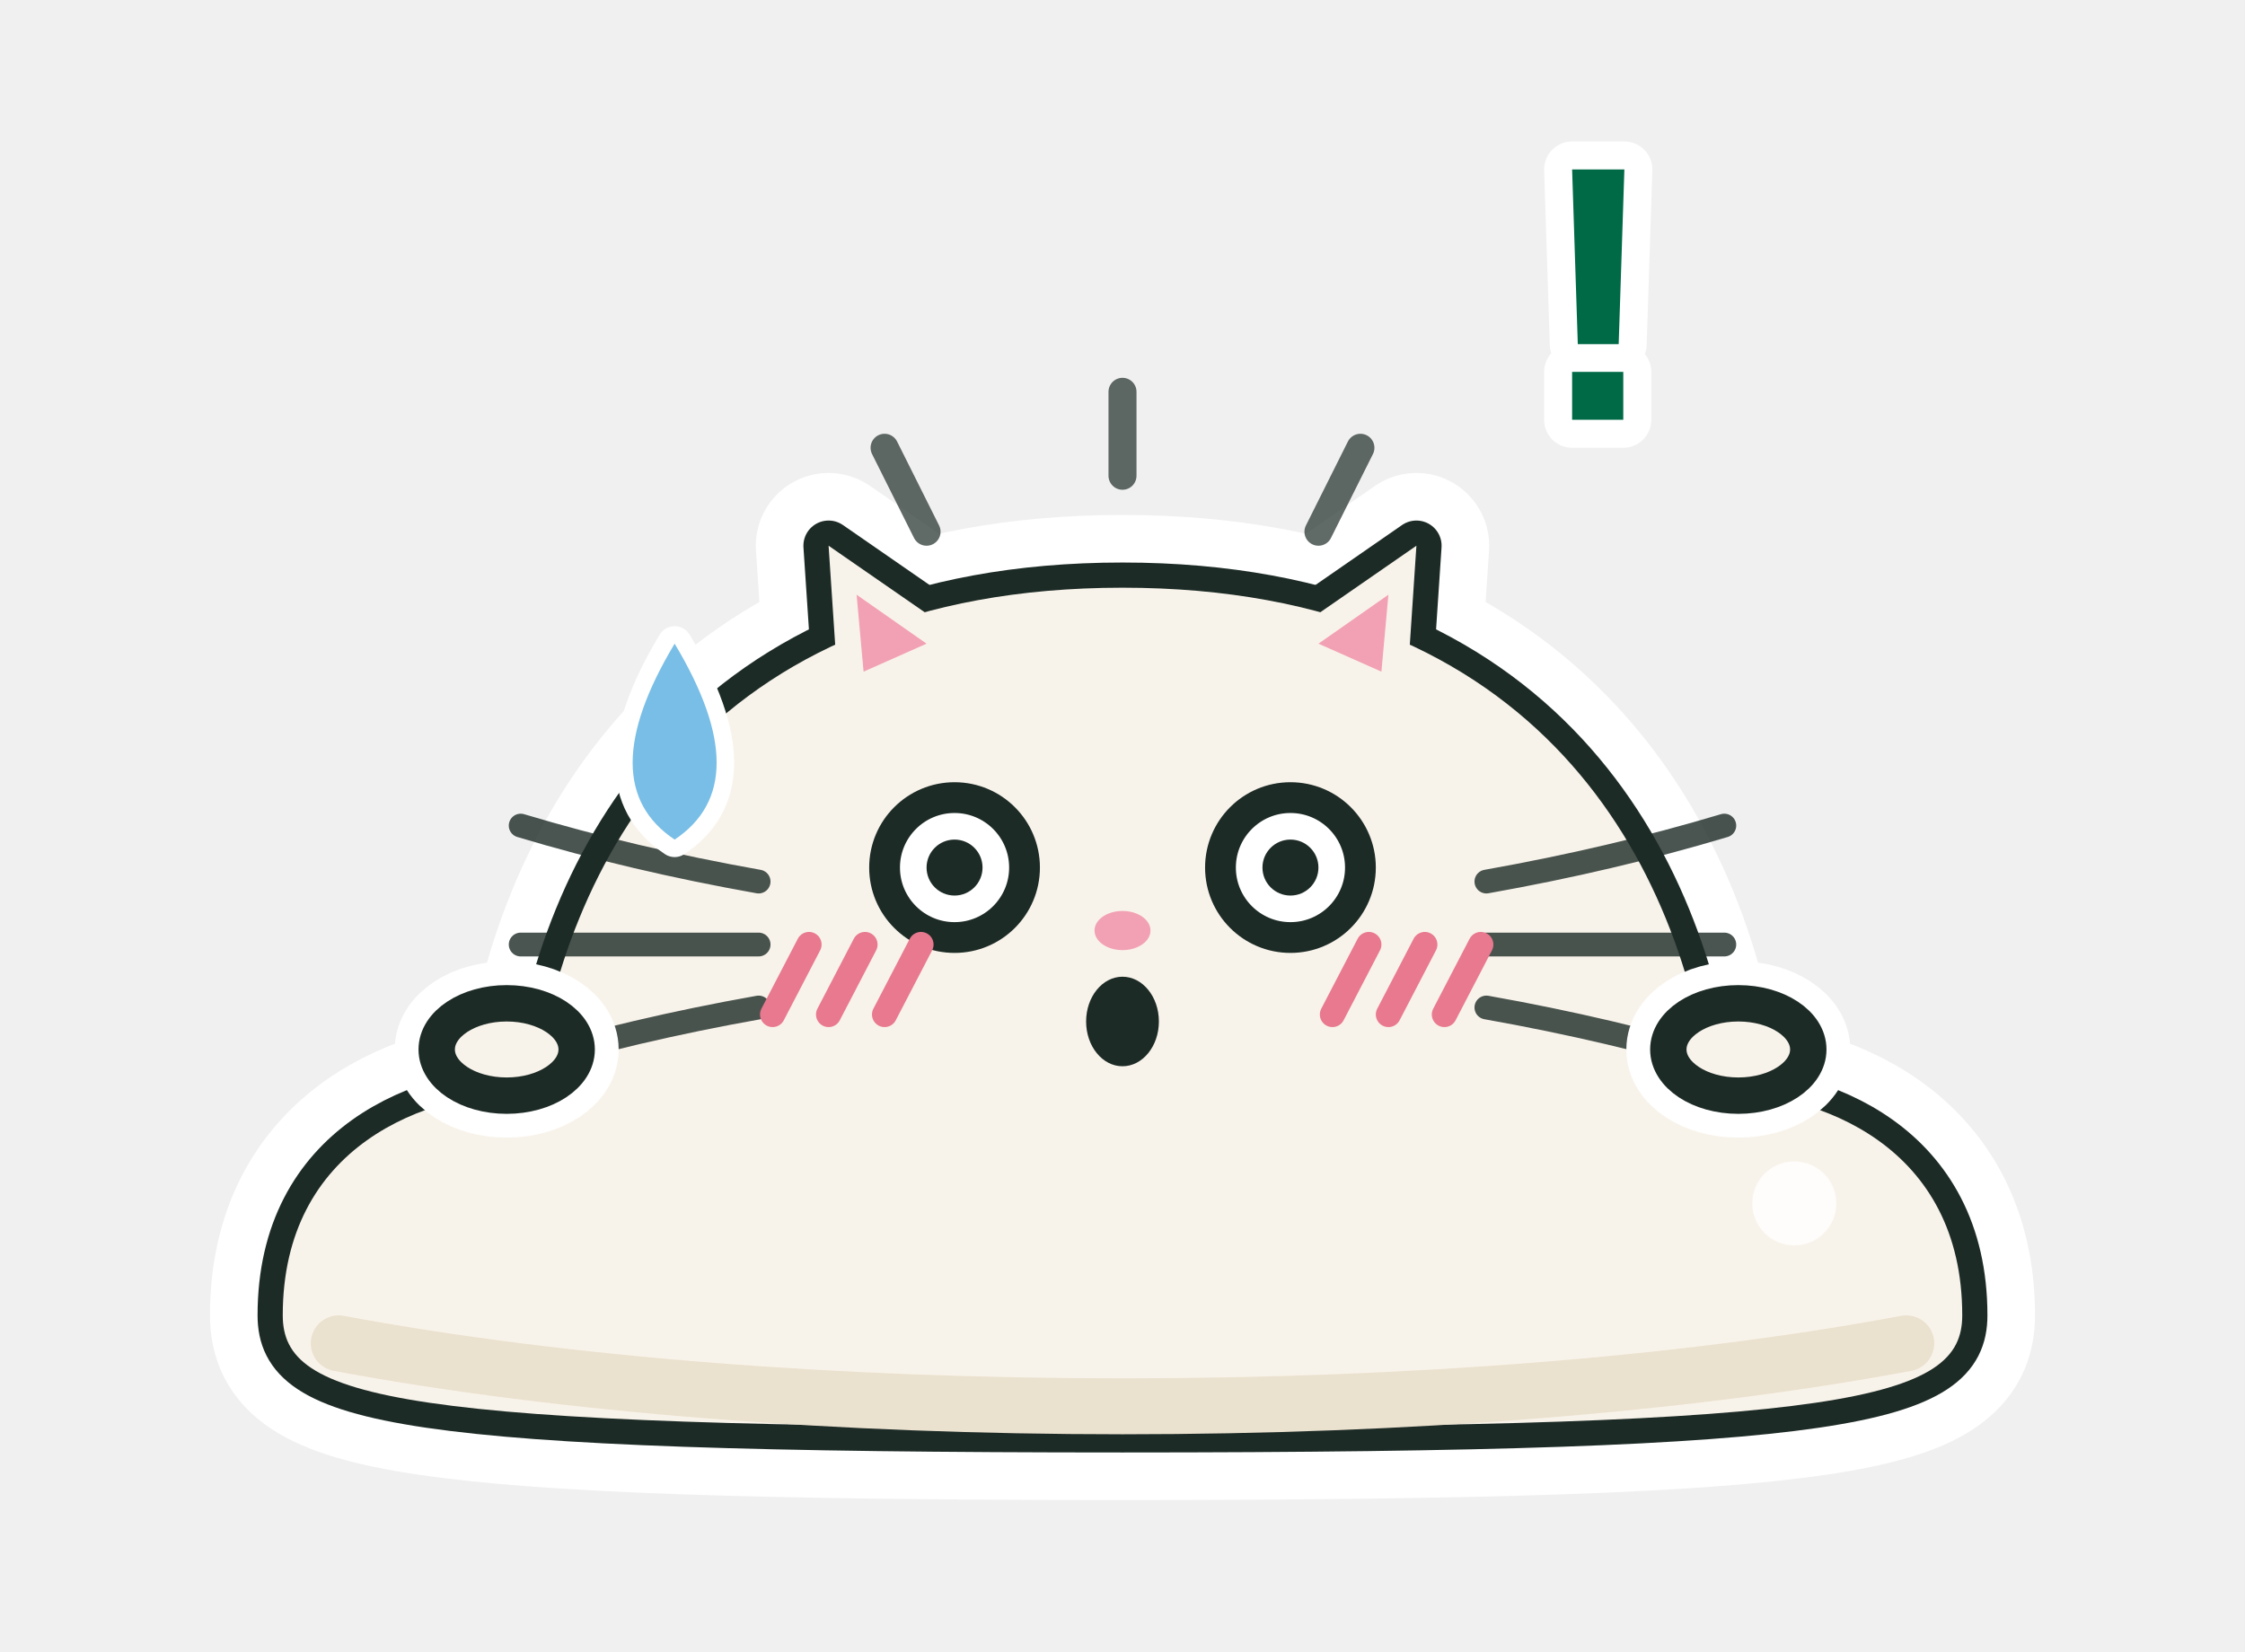
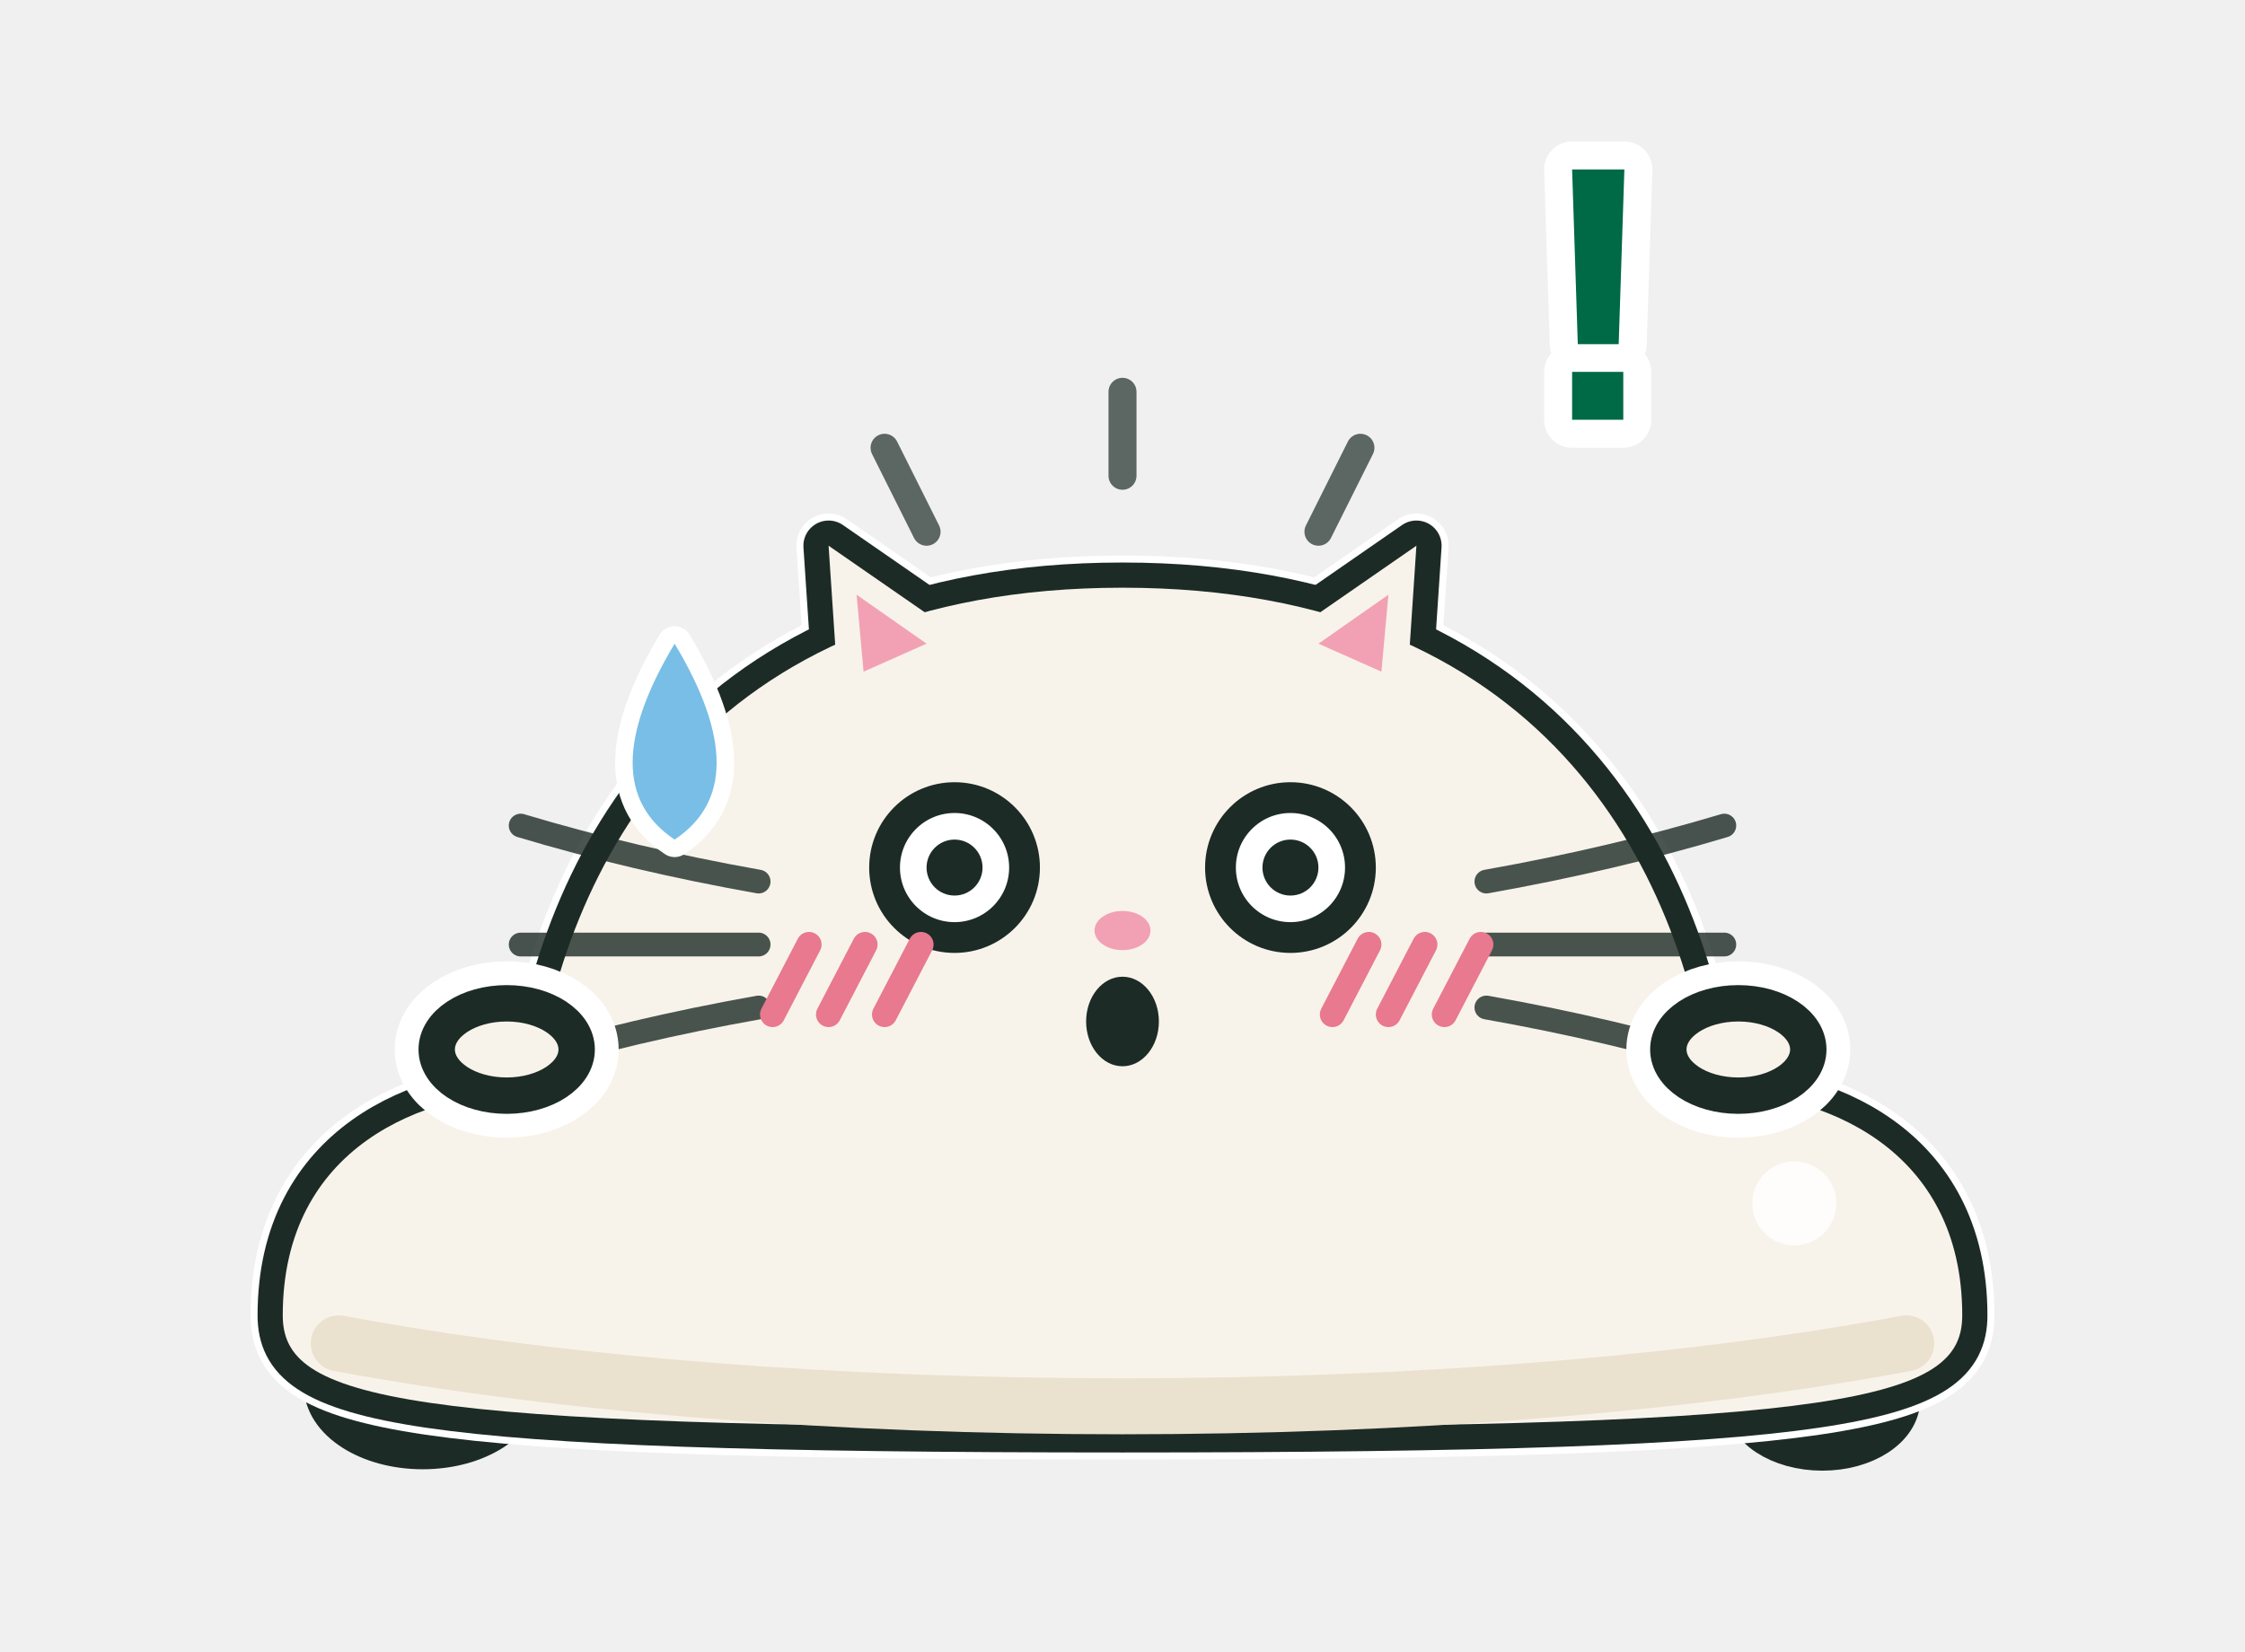
<svg xmlns="http://www.w3.org/2000/svg" viewBox="-16 18 160 118" width="174" height="128">
  <g transform="translate(64 121)">
    <g>
      <animateTransform attributeName="transform" type="scale" dur="1.8s" repeatCount="indefinite" calcMode="spline" keyTimes="0;.12;.25;.37;.5;.62;.75;.87;1" keySplines=".45 0 .55 1;.45 0 .55 1;.45 0 .55 1;.45 0 .55 1;.45 0 .55 1;.45 0 .55 1;.45 0 .55 1;.45 0 .55 1" values="1 1;1.13 .85;.95 1.07;1.03 .97;1 1;1.13 .85;.95 1.07;1.03 .97;1 1" />
      <g transform="translate(-64 -121)">
        <g>
          <ellipse cx="14" cy="117" rx="7" ry="4.5" fill="#f8f3ea" stroke="#1d2b27" stroke-width="3">
            <animate attributeName="rx" dur="1.8s" repeatCount="indefinite" values="7;9;6;7.5;7" />
            <animate attributeName="cx" dur="1.8s" repeatCount="indefinite" values="14;9;14;17;14" />
          </ellipse>
        </g>
        <g>
          <ellipse cx="114" cy="118" rx="5.5" ry="3.6" fill="#f8f3ea" stroke="#1d2b27" stroke-width="3">
            <animate attributeName="rx" dur="1.8s" repeatCount="indefinite" values="5.5;4.5;6.5;8;5.5" />
            <animate attributeName="cx" dur="1.8s" repeatCount="indefinite" values="114;111;114;120;114" />
          </ellipse>
        </g>
        <g stroke-linejoin="round" stroke-linecap="round">
-           <path d="M44 72 L43 57 L56 66 Z" fill="#fff" stroke="#fff" stroke-width="10.4" />
-           <path d="M84 72 L85 57 L72 66 Z" fill="#fff" stroke="#fff" stroke-width="10.4" />
-           <path d="M4 112 C4 100 14 96 22 96 C24 80 34 60 64 60 C94 60 104 80 106 96 C114 96 124 100 124 112 C124 118 116 120 64 120 C12 120 4 118 4 112 Z" fill="#fff" stroke="#fff" stroke-width="10.4">
+           <path d="M44 72 L43 57 L56 66 Z" fill="#fff" stroke="#fff" stroke-width="4.6" />
+           <path d="M84 72 L85 57 L72 66 Z" fill="#fff" stroke="#fff" stroke-width="4.6" />
+           <path d="M4 112 C4 100 14 96 22 96 C24 80 34 60 64 60 C94 60 104 80 106 96 C114 96 124 100 124 112 C124 118 116 120 64 120 C12 120 4 118 4 112 Z" fill="#fff" stroke="#fff" stroke-width="4.6">
            <animate attributeName="d" dur="1.8s" repeatCount="indefinite" calcMode="spline" keyTimes="0;.25;.5;.75;1" keySplines=".45 0 .55 1;.45 0 .55 1;.45 0 .55 1;.45 0 .55 1" values="M4 112 C4 100 14 96 22 96 C24 80 34 60 64 60 C94 60 104 80 106 96 C114 96 124 100 124 112 C124 118 116 120 64 120 C12 120 4 118 4 112 Z;M-4 111 C-5 98 10 93 21 95 C24 80 34 60 64 60 C94 60 104 80 107 97 C114 98 120 102 120 112 C120 118 112 120 60 120 C6 120 -4 117 -4 111 Z;M4 112 C4 100 14 96 22 96 C24 80 34 60 64 60 C94 60 104 80 106 96 C114 96 124 100 124 112 C124 118 116 120 64 120 C12 120 4 118 4 112 Z;M8 112 C8 102 16 98 21 97 C24 80 34 60 64 60 C94 60 104 80 107 95 C118 93 133 98 132 111 C132 117 122 120 68 120 C16 120 8 118 8 112 Z;M4 112 C4 100 14 96 22 96 C24 80 34 60 64 60 C94 60 104 80 106 96 C114 96 124 100 124 112 C124 118 116 120 64 120 C12 120 4 118 4 112 Z" />
          </path>
          <path d="M44 72 L43 57 L56 66 Z" fill="#1d2b27" stroke="#1d2b27" stroke-width="3.6" />
          <path d="M84 72 L85 57 L72 66 Z" fill="#1d2b27" stroke="#1d2b27" stroke-width="3.6" />
          <path d="M4 112 C4 100 14 96 22 96 C24 80 34 60 64 60 C94 60 104 80 106 96 C114 96 124 100 124 112 C124 118 116 120 64 120 C12 120 4 118 4 112 Z" fill="#1d2b27" stroke="#1d2b27" stroke-width="3.6">
            <animate attributeName="d" dur="1.8s" repeatCount="indefinite" calcMode="spline" keyTimes="0;.25;.5;.75;1" keySplines=".45 0 .55 1;.45 0 .55 1;.45 0 .55 1;.45 0 .55 1" values="M4 112 C4 100 14 96 22 96 C24 80 34 60 64 60 C94 60 104 80 106 96 C114 96 124 100 124 112 C124 118 116 120 64 120 C12 120 4 118 4 112 Z;M-4 111 C-5 98 10 93 21 95 C24 80 34 60 64 60 C94 60 104 80 107 97 C114 98 120 102 120 112 C120 118 112 120 60 120 C6 120 -4 117 -4 111 Z;M4 112 C4 100 14 96 22 96 C24 80 34 60 64 60 C94 60 104 80 106 96 C114 96 124 100 124 112 C124 118 116 120 64 120 C12 120 4 118 4 112 Z;M8 112 C8 102 16 98 21 97 C24 80 34 60 64 60 C94 60 104 80 107 95 C118 93 133 98 132 111 C132 117 122 120 68 120 C16 120 8 118 8 112 Z;M4 112 C4 100 14 96 22 96 C24 80 34 60 64 60 C94 60 104 80 106 96 C114 96 124 100 124 112 C124 118 116 120 64 120 C12 120 4 118 4 112 Z" />
          </path>
          <path d="M44 72 L43 57 L56 66 Z" fill="#f8f3ea" />
          <path d="M84 72 L85 57 L72 66 Z" fill="#f8f3ea" />
          <path d="M4 112 C4 100 14 96 22 96 C24 80 34 60 64 60 C94 60 104 80 106 96 C114 96 124 100 124 112 C124 118 116 120 64 120 C12 120 4 118 4 112 Z" fill="#f8f3ea">
            <animate attributeName="d" dur="1.8s" repeatCount="indefinite" calcMode="spline" keyTimes="0;.25;.5;.75;1" keySplines=".45 0 .55 1;.45 0 .55 1;.45 0 .55 1;.45 0 .55 1" values="M4 112 C4 100 14 96 22 96 C24 80 34 60 64 60 C94 60 104 80 106 96 C114 96 124 100 124 112 C124 118 116 120 64 120 C12 120 4 118 4 112 Z;M-4 111 C-5 98 10 93 21 95 C24 80 34 60 64 60 C94 60 104 80 107 97 C114 98 120 102 120 112 C120 118 112 120 60 120 C6 120 -4 117 -4 111 Z;M4 112 C4 100 14 96 22 96 C24 80 34 60 64 60 C94 60 104 80 106 96 C114 96 124 100 124 112 C124 118 116 120 64 120 C12 120 4 118 4 112 Z;M8 112 C8 102 16 98 21 97 C24 80 34 60 64 60 C94 60 104 80 107 95 C118 93 133 98 132 111 C132 117 122 120 68 120 C16 120 8 118 8 112 Z;M4 112 C4 100 14 96 22 96 C24 80 34 60 64 60 C94 60 104 80 106 96 C114 96 124 100 124 112 C124 118 116 120 64 120 C12 120 4 118 4 112 Z" />
          </path>
          <path d="M45.5 66 L45 60.5 L50 64 Z" fill="#f2a1b4" />
          <path d="M82.5 66 L83 60.5 L78 64 Z" fill="#f2a1b4" />
          <path d="M8 114 C40 120 88 120 120 114" fill="none" stroke="#ebe1cf" stroke-width="4" />
          <circle cx="112" cy="104" r="3" fill="#fff" opacity=".8" />
          <path d="M38 81 q-9 -1.6 -17 -4" fill="none" stroke="#1d2b27" stroke-width="1.7" opacity=".8" />
          <path d="M38 85.5 q-9 0.0 -17 0" fill="none" stroke="#1d2b27" stroke-width="1.7" opacity=".8" />
          <path d="M38 90 q-9 1.6 -17 4" fill="none" stroke="#1d2b27" stroke-width="1.7" opacity=".8" />
          <path d="M90 81 q9 -1.6 17 -4" fill="none" stroke="#1d2b27" stroke-width="1.7" opacity=".8" />
          <path d="M90 85.5 q9 0.0 17 0" fill="none" stroke="#1d2b27" stroke-width="1.7" opacity=".8" />
          <path d="M90 90 q9 1.6 17 4" fill="none" stroke="#1d2b27" stroke-width="1.7" opacity=".8" />
          <circle cx="52" cy="80" r="5" fill="#fff" stroke="#1d2b27" stroke-width="2.2" />
          <circle cx="52" cy="80" r="2" fill="#1d2b27" />
          <circle cx="76" cy="80" r="5" fill="#fff" stroke="#1d2b27" stroke-width="2.2" />
          <circle cx="76" cy="80" r="2" fill="#1d2b27" />
          <path d="M39 90.5 l2.6 -5 M43 90.5 l2.6 -5 M47 90.5 l2.6 -5" stroke="#e8798f" stroke-width="1.8" fill="none" />
          <path d="M79 90.5 l2.6 -5 M83 90.5 l2.6 -5 M87 90.5 l2.6 -5" stroke="#e8798f" stroke-width="1.8" fill="none" />
          <ellipse cx="64" cy="84.5" rx="2" ry="1.4" fill="#f2a1b4" />
          <ellipse cx="64" cy="91" rx="2.6" ry="3.2" fill="#1d2b27" />
          <g transform="translate(25 93)">
            <g>
              <animateTransform attributeName="transform" type="rotate" dur=".16s" begin="0s" repeatCount="indefinite" values="35;-40;35" />
              <ellipse cx="-5" cy="0" rx="5" ry="3.3" fill="#f8f3ea" stroke="#fff" stroke-width="6" />
              <ellipse cx="-5" cy="0" rx="5" ry="3.3" fill="#f8f3ea" stroke="#1d2b27" stroke-width="2.6" />
            </g>
          </g>
          <g transform="translate(103 93)">
            <g>
              <animateTransform attributeName="transform" type="rotate" dur=".16s" begin="-.07s" repeatCount="indefinite" values="-35;40;-35" />
              <ellipse cx="5" cy="0" rx="5" ry="3.3" fill="#f8f3ea" stroke="#fff" stroke-width="6" />
              <ellipse cx="5" cy="0" rx="5" ry="3.3" fill="#f8f3ea" stroke="#1d2b27" stroke-width="2.6" />
            </g>
          </g>
          <text x="98" y="48" text-anchor="middle" font-family="Arial,sans-serif" font-weight="900" font-size="26" fill="#006945" stroke="#fff" stroke-width="4" paint-order="stroke">!</text>
          <path d="M32 64 Q38 74 32 78 Q26 74 32 64 Z" fill="#78bee6" stroke="#fff" stroke-width="2.5" paint-order="stroke" />
          <path d="M50 56 L47 50" stroke="#1d2b27" stroke-width="2" opacity=".7" />
          <path d="M64 52 L64 46" stroke="#1d2b27" stroke-width="2" opacity=".7" />
          <path d="M78 56 L81 50" stroke="#1d2b27" stroke-width="2" opacity=".7" />
        </g>
      </g>
    </g>
  </g>
</svg>
